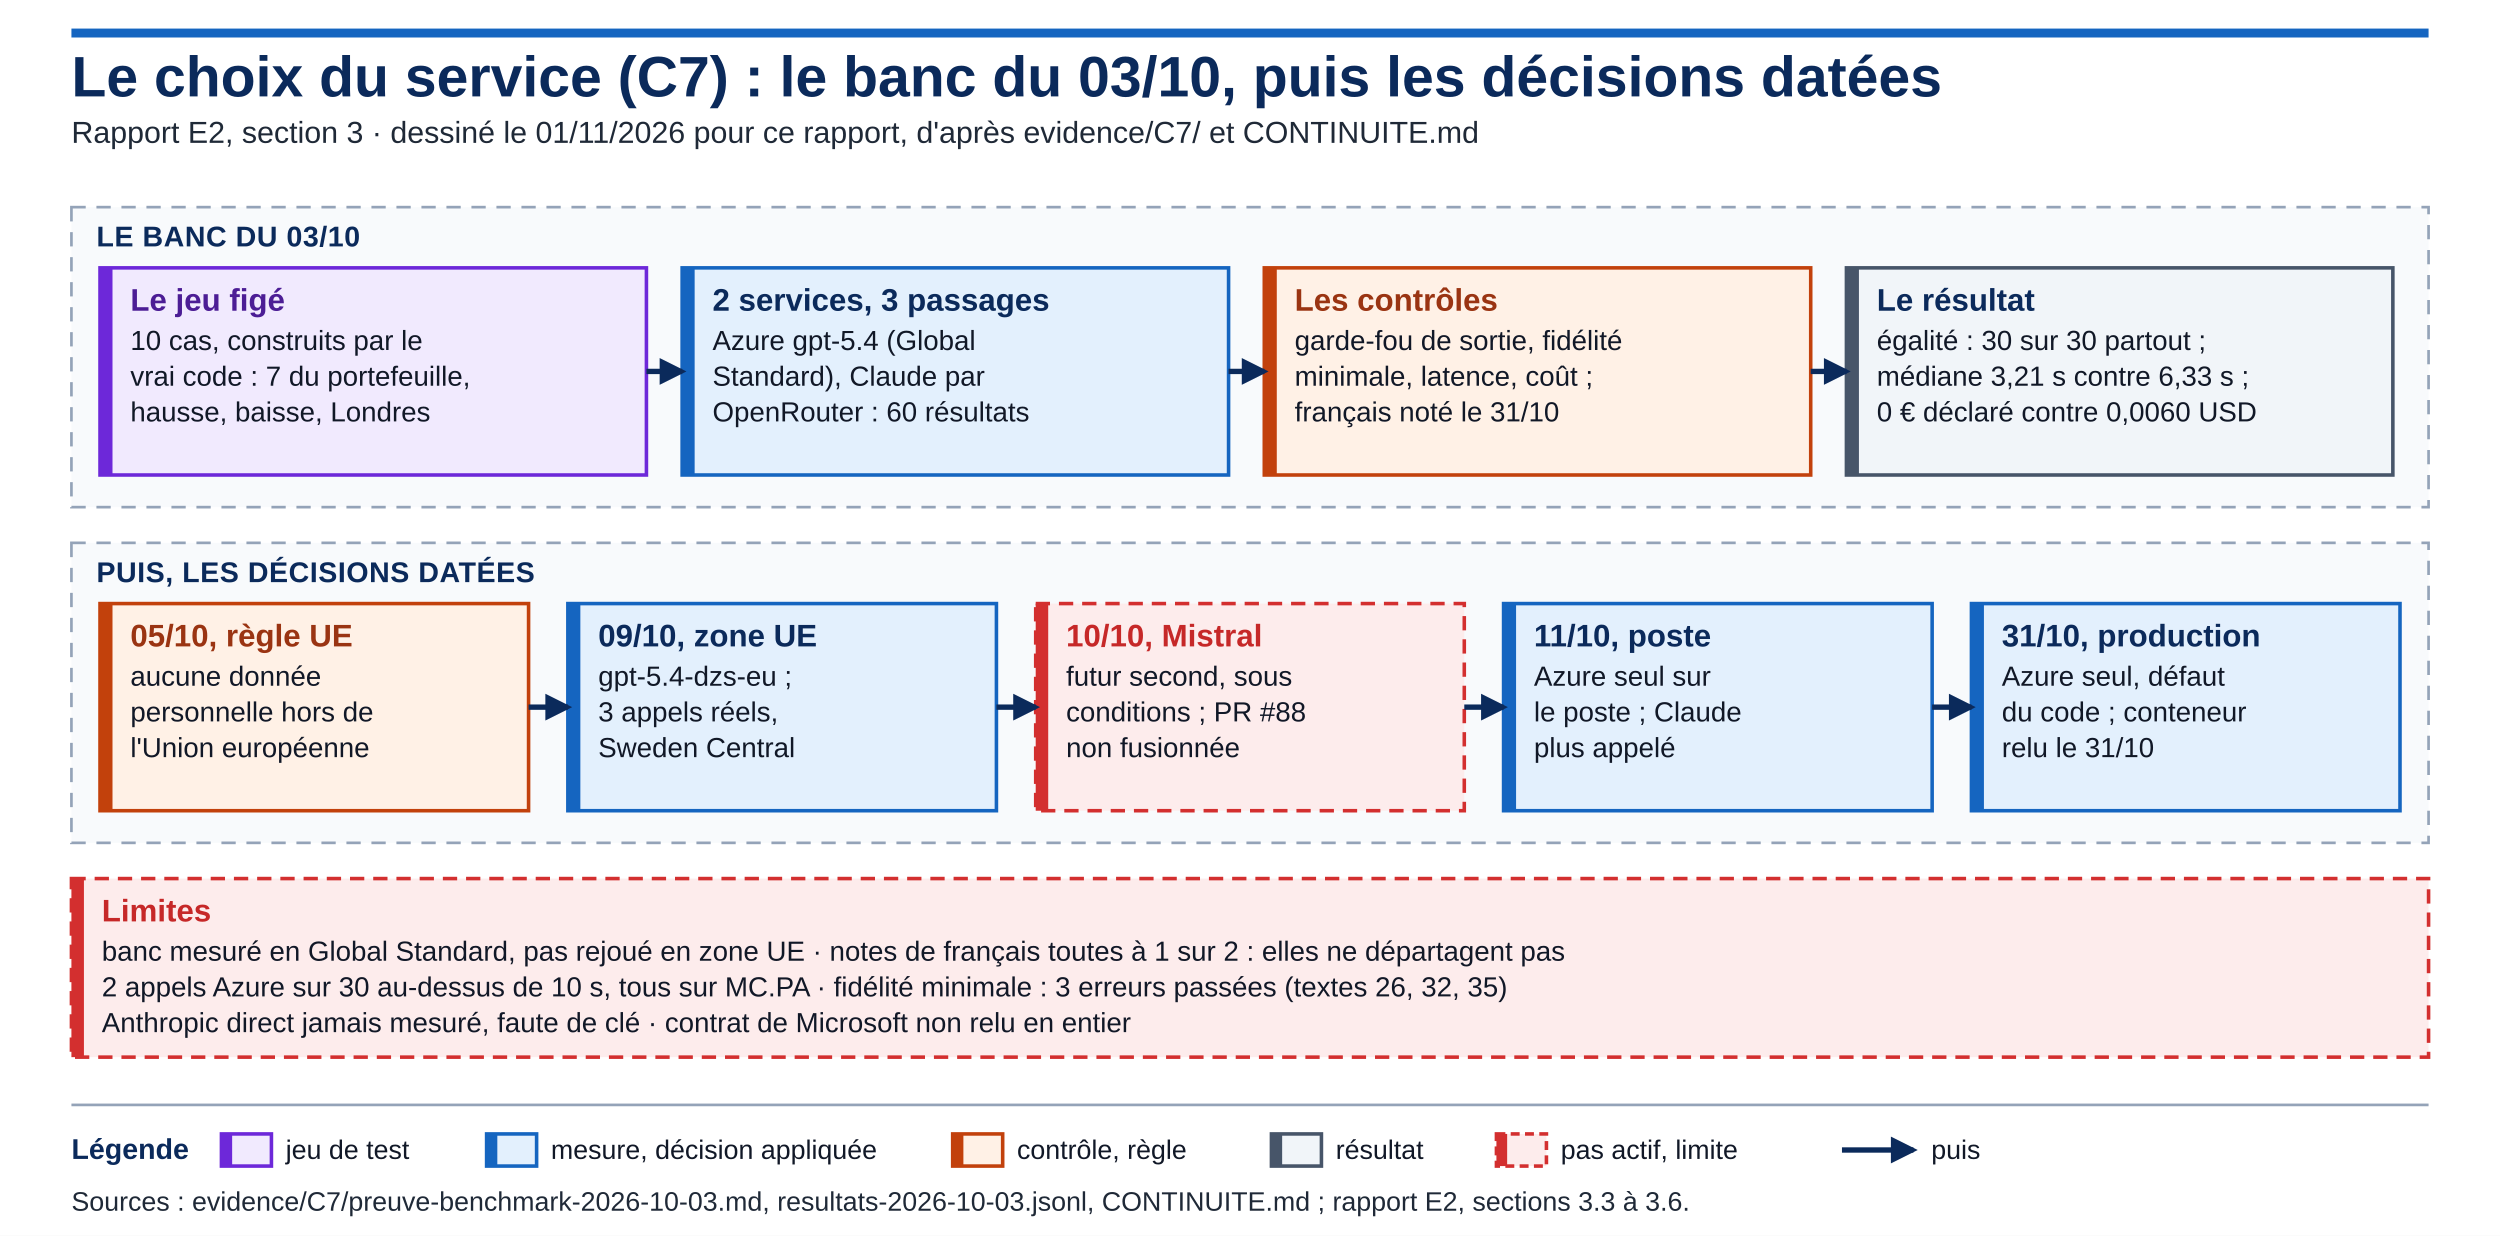
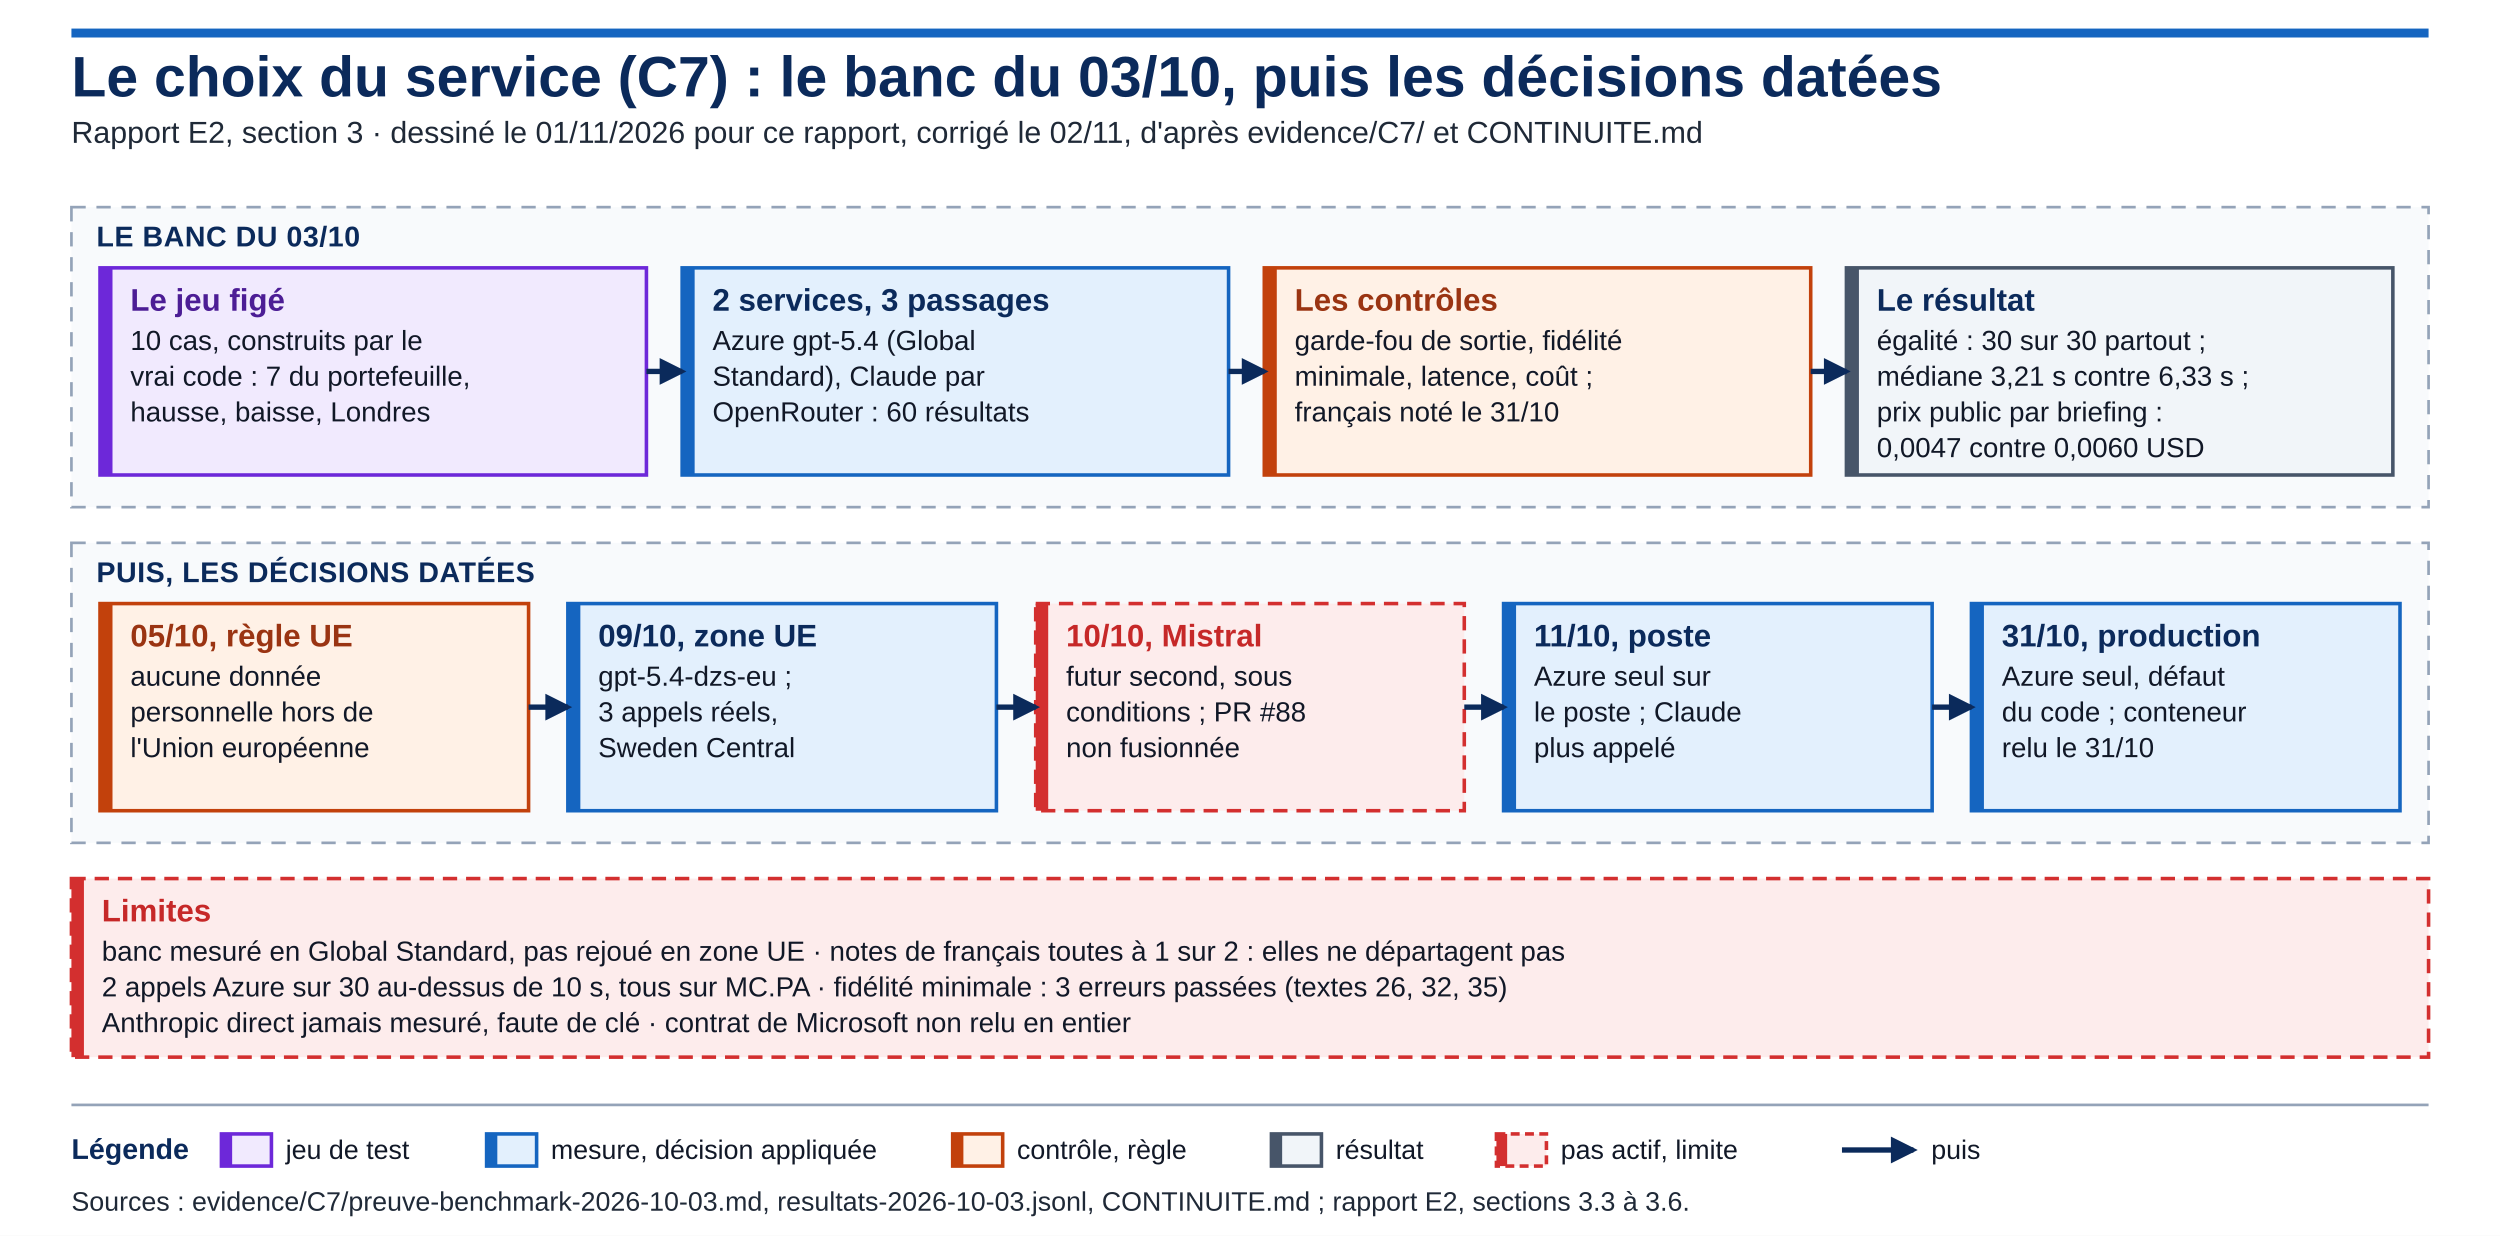
<svg xmlns="http://www.w3.org/2000/svg" width="1400" height="692" viewBox="0 0 1400 692" font-family="Segoe UI,Calibri,Arial,sans-serif">
  <defs>
    <marker id="fl-flux" markerWidth="5" markerHeight="5" refX="4.2" refY="2.5" orient="auto" markerUnits="strokeWidth">
      <polygon points="0 0,5 2.5,0 5" fill="#0B2A5B" />
    </marker>
    <marker id="fl-ecriture" markerWidth="5" markerHeight="5" refX="4.2" refY="2.5" orient="auto" markerUnits="strokeWidth">
      <polygon points="0 0,5 2.5,0 5" fill="#1565C0" />
    </marker>
    <marker id="fl-lecture" markerWidth="5" markerHeight="5" refX="4.2" refY="2.5" orient="auto" markerUnits="strokeWidth">
      <polygon points="0 0,5 2.5,0 5" fill="#15803D" />
    </marker>
    <marker id="fl-erreur" markerWidth="5" markerHeight="5" refX="4.2" refY="2.5" orient="auto" markerUnits="strokeWidth">
      <polygon points="0 0,5 2.5,0 5" fill="#D32F2F" />
    </marker>
    <marker id="fl-manuel" markerWidth="5" markerHeight="5" refX="4.2" refY="2.5" orient="auto" markerUnits="strokeWidth">
      <polygon points="0 0,5 2.5,0 5" fill="#64748B" />
    </marker>
    <marker id="fl-perso" markerWidth="5" markerHeight="5" refX="4.2" refY="2.5" orient="auto" markerUnits="strokeWidth">
      <polygon points="0 0,5 2.5,0 5" fill="#A21CAF" />
    </marker>
  </defs>
  <rect width="1400" height="692" fill="#FFFFFF" />
  <rect x="40" y="16" width="1320" height="5" fill="#1565C0" />
  <text x="40" y="54" font-size="32" font-weight="700" fill="#0B2A5B">Le choix du service (C7) : le banc du 03/10, puis les décisions datées</text>
-   <text x="40" y="80" font-size="17" fill="#1F2937">Rapport E2, section 3 · dessiné le 01/11/2026 pour ce rapport, d'après evidence/C7/ et CONTINUITE.md</text>
+   <text x="40" y="80" font-size="17" fill="#1F2937">Rapport E2, section 3 · dessiné le 01/11/2026 pour ce rapport, corrigé le 02/11, d'après evidence/C7/ et CONTINUITE.md</text>
  <g transform="translate(0,16)">
    <rect x="40" y="100" width="1320" height="168" fill="#F8FAFC" stroke="#94A3B8" stroke-width="1.5" stroke-dasharray="8,6" />
    <rect x="40" y="288" width="1320" height="168" fill="#F8FAFC" stroke="#94A3B8" stroke-width="1.5" stroke-dasharray="8,6" />
    <rect x="56" y="134" width="306" height="116" fill="#F1EAFE" stroke="#6D28D9" stroke-width="2" />
    <rect x="56" y="134" width="7" height="116" fill="#6D28D9" />
    <text x="73" y="158" font-size="17.5" font-weight="700" fill="#4C1D95">Le jeu figé</text>
    <text x="73" y="180" font-size="15.5" fill="#111827">10 cas, construits par le</text>
    <text x="73" y="200" font-size="15.5" fill="#111827">vrai code : 7 du portefeuille,</text>
    <text x="73" y="220" font-size="15.5" fill="#111827">hausse, baisse, Londres</text>
    <rect x="382" y="134" width="306" height="116" fill="#E3F0FD" stroke="#1565C0" stroke-width="2" />
    <rect x="382" y="134" width="7" height="116" fill="#1565C0" />
    <text x="399" y="158" font-size="17.5" font-weight="700" fill="#0B2A5B">2 services, 3 passages</text>
    <text x="399" y="180" font-size="15.5" fill="#111827">Azure gpt-5.4 (Global</text>
    <text x="399" y="200" font-size="15.5" fill="#111827">Standard), Claude par</text>
    <text x="399" y="220" font-size="15.5" fill="#111827">OpenRouter : 60 résultats</text>
    <rect x="708" y="134" width="306" height="116" fill="#FFF1E6" stroke="#C2410C" stroke-width="2" />
    <rect x="708" y="134" width="7" height="116" fill="#C2410C" />
    <text x="725" y="158" font-size="17.5" font-weight="700" fill="#9A3412">Les contrôles</text>
    <text x="725" y="180" font-size="15.5" fill="#111827">garde-fou de sortie, fidélité</text>
    <text x="725" y="200" font-size="15.5" fill="#111827">minimale, latence, coût ;</text>
    <text x="725" y="220" font-size="15.5" fill="#111827">français noté le 31/10</text>
    <rect x="1034" y="134" width="306" height="116" fill="#F1F5F9" stroke="#475569" stroke-width="2" />
    <rect x="1034" y="134" width="7" height="116" fill="#475569" />
    <text x="1051" y="158" font-size="17.5" font-weight="700" fill="#0B2A5B">Le résultat</text>
    <text x="1051" y="180" font-size="15.5" fill="#111827">égalité : 30 sur 30 partout ;</text>
    <text x="1051" y="200" font-size="15.5" fill="#111827">médiane 3,21 s contre 6,33 s ;</text>
-     <text x="1051" y="220" font-size="15.5" fill="#111827">0 € déclaré contre 0,0060 USD</text>
+     <text x="1051" y="220" font-size="15.5" fill="#111827">prix public par briefing :</text>
+     <text x="1051" y="240" font-size="15.5" fill="#111827">0,0047 contre 0,0060 USD</text>
    <rect x="56" y="322" width="240" height="116" fill="#FFF1E6" stroke="#C2410C" stroke-width="2" />
    <rect x="56" y="322" width="7" height="116" fill="#C2410C" />
    <text x="73" y="346" font-size="17.5" font-weight="700" fill="#9A3412">05/10, règle UE</text>
    <text x="73" y="368" font-size="15.5" fill="#111827">aucune donnée</text>
    <text x="73" y="388" font-size="15.5" fill="#111827">personnelle hors de</text>
    <text x="73" y="408" font-size="15.5" fill="#111827">l'Union européenne</text>
    <rect x="318" y="322" width="240" height="116" fill="#E3F0FD" stroke="#1565C0" stroke-width="2" />
    <rect x="318" y="322" width="7" height="116" fill="#1565C0" />
    <text x="335" y="346" font-size="17.5" font-weight="700" fill="#0B2A5B">09/10, zone UE</text>
    <text x="335" y="368" font-size="15.5" fill="#111827">gpt-5.4-dzs-eu ;</text>
    <text x="335" y="388" font-size="15.5" fill="#111827">3 appels réels,</text>
    <text x="335" y="408" font-size="15.5" fill="#111827">Sweden Central</text>
    <rect x="580" y="322" width="240" height="116" fill="#FDECEC" stroke="#D32F2F" stroke-width="2" stroke-dasharray="8,5" />
    <rect x="580" y="322" width="7" height="116" fill="#D32F2F" />
    <text x="597" y="346" font-size="17.5" font-weight="700" fill="#C62828">10/10, Mistral</text>
    <text x="597" y="368" font-size="15.5" fill="#111827">futur second, sous</text>
    <text x="597" y="388" font-size="15.5" fill="#111827">conditions ; PR #88</text>
    <text x="597" y="408" font-size="15.5" fill="#111827">non fusionnée</text>
    <rect x="842" y="322" width="240" height="116" fill="#E3F0FD" stroke="#1565C0" stroke-width="2" />
    <rect x="842" y="322" width="7" height="116" fill="#1565C0" />
    <text x="859" y="346" font-size="17.5" font-weight="700" fill="#0B2A5B">11/10, poste</text>
    <text x="859" y="368" font-size="15.5" fill="#111827">Azure seul sur</text>
    <text x="859" y="388" font-size="15.5" fill="#111827">le poste ; Claude</text>
    <text x="859" y="408" font-size="15.5" fill="#111827">plus appelé</text>
    <rect x="1104" y="322" width="240" height="116" fill="#E3F0FD" stroke="#1565C0" stroke-width="2" />
    <rect x="1104" y="322" width="7" height="116" fill="#1565C0" />
    <text x="1121" y="346" font-size="17.5" font-weight="700" fill="#0B2A5B">31/10, production</text>
    <text x="1121" y="368" font-size="15.5" fill="#111827">Azure seul, défaut</text>
    <text x="1121" y="388" font-size="15.5" fill="#111827">du code ; conteneur</text>
    <text x="1121" y="408" font-size="15.5" fill="#111827">relu le 31/10</text>
    <rect x="40" y="476" width="1320" height="100" fill="#FDECEC" stroke="#D32F2F" stroke-width="2" stroke-dasharray="8,5" />
    <rect x="40" y="476" width="7" height="100" fill="#D32F2F" />
    <text x="57" y="500" font-size="17.5" font-weight="700" fill="#C62828">Limites</text>
    <text x="57" y="522" font-size="15.5" fill="#111827">banc mesuré en Global Standard, pas rejoué en zone UE · notes de français toutes à 1 sur 2 : elles ne départagent pas</text>
    <text x="57" y="542" font-size="15.5" fill="#111827">2 appels Azure sur 30 au-dessus de 10 s, tous sur MC.PA · fidélité minimale : 3 erreurs passées (textes 26, 32, 35)</text>
    <text x="57" y="562" font-size="15.5" fill="#111827">Anthropic direct jamais mesuré, faute de clé · contrat de Microsoft non relu en entier</text>
    <line x1="362" y1="192.0" x2="382" y2="192.0" stroke="#0B2A5B" stroke-width="3" marker-end="url(#fl-flux)" />
    <line x1="688" y1="192.0" x2="708" y2="192.0" stroke="#0B2A5B" stroke-width="3" marker-end="url(#fl-flux)" />
    <line x1="1014" y1="192.0" x2="1034" y2="192.0" stroke="#0B2A5B" stroke-width="3" marker-end="url(#fl-flux)" />
    <line x1="296" y1="380.0" x2="318" y2="380.0" stroke="#0B2A5B" stroke-width="3" marker-end="url(#fl-flux)" />
    <line x1="558" y1="380.0" x2="580" y2="380.0" stroke="#0B2A5B" stroke-width="3" marker-end="url(#fl-flux)" />
    <line x1="820" y1="380.0" x2="842" y2="380.0" stroke="#0B2A5B" stroke-width="3" marker-end="url(#fl-flux)" />
    <line x1="1082" y1="380.0" x2="1104" y2="380.0" stroke="#0B2A5B" stroke-width="3" marker-end="url(#fl-flux)" />
    <text x="54" y="122" font-size="16" font-weight="700" fill="#0B2A5B" letter-spacing="0.3" stroke="#F8FAFC" stroke-width="5" paint-order="stroke">LE BANC DU 03/10</text>
    <text x="54" y="310" font-size="16" font-weight="700" fill="#0B2A5B" letter-spacing="0.3" stroke="#F8FAFC" stroke-width="5" paint-order="stroke">PUIS, LES DÉCISIONS DATÉES</text>
    <rect x="40" y="602" width="1320" height="1.5" fill="#94A3B8" />
    <text x="40" y="633" font-size="16" font-weight="700" fill="#0B2A5B">Légende</text>
    <rect x="124.0" y="619" width="28" height="18" fill="#F1EAFE" stroke="#6D28D9" stroke-width="2" />
    <rect x="124.0" y="619" width="6" height="18" fill="#6D28D9" />
    <text x="160.0" y="633" font-size="15" fill="#111827">jeu de test</text>
    <rect x="272.5" y="619" width="28" height="18" fill="#E3F0FD" stroke="#1565C0" stroke-width="2" />
    <rect x="272.5" y="619" width="6" height="18" fill="#1565C0" />
    <text x="308.5" y="633" font-size="15" fill="#111827">mesure, décision appliquée</text>
    <rect x="533.5" y="619" width="28" height="18" fill="#FFF1E6" stroke="#C2410C" stroke-width="2" />
    <rect x="533.5" y="619" width="6" height="18" fill="#C2410C" />
    <text x="569.5" y="633" font-size="15" fill="#111827">contrôle, règle</text>
    <rect x="712.0" y="619" width="28" height="18" fill="#F1F5F9" stroke="#475569" stroke-width="2" />
    <rect x="712.0" y="619" width="6" height="18" fill="#475569" />
    <text x="748.0" y="633" font-size="15" fill="#111827">résultat</text>
    <rect x="838.0" y="619" width="28" height="18" fill="#FDECEC" stroke="#D32F2F" stroke-width="2" stroke-dasharray="5,3" />
    <rect x="838.0" y="619" width="6" height="18" fill="#D32F2F" />
    <text x="874.0" y="633" font-size="15" fill="#111827">pas actif, limite</text>
    <line x1="1031.5" y1="628" x2="1071.5" y2="628" stroke="#0B2A5B" stroke-width="3" marker-end="url(#fl-flux)" />
    <text x="1081.5" y="633" font-size="15" fill="#111827">puis</text>
    <text x="40" y="662" font-size="15" fill="#1F2937">Sources : evidence/C7/preuve-benchmark-2026-10-03.md, resultats-2026-10-03.jsonl, CONTINUITE.md ; rapport E2, sections 3.3 à 3.6.</text>
  </g>
</svg>
